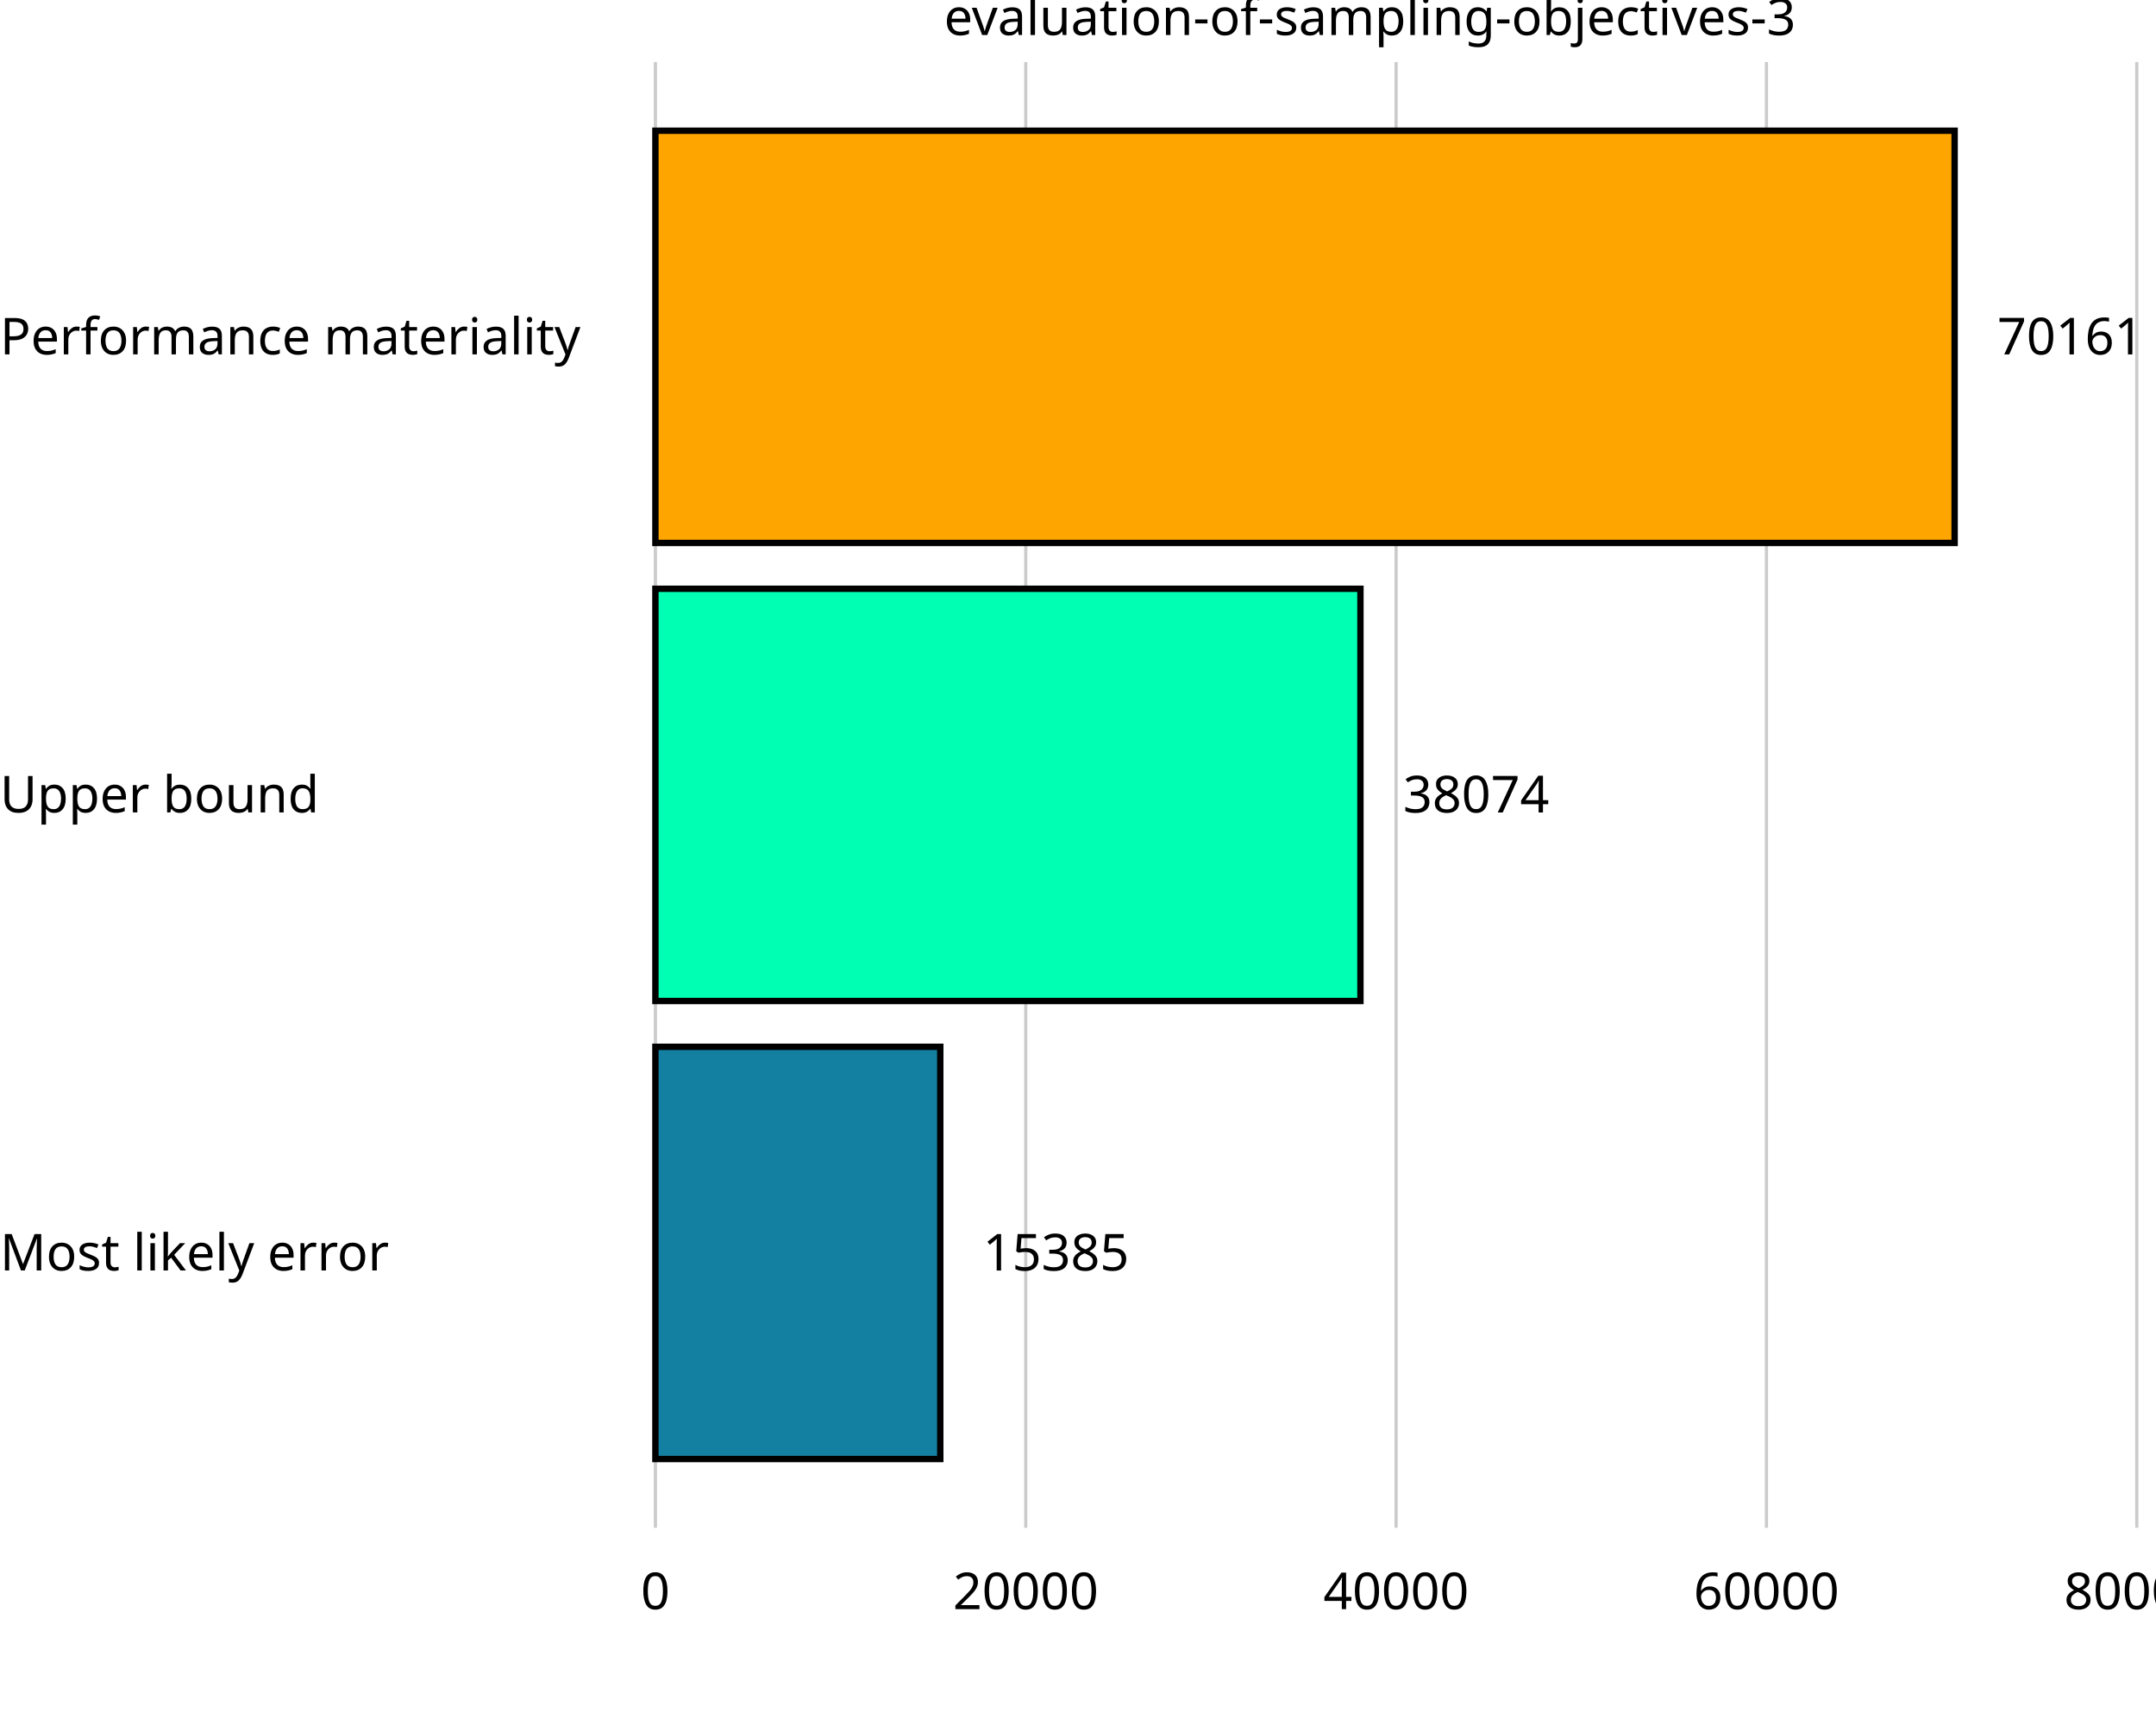
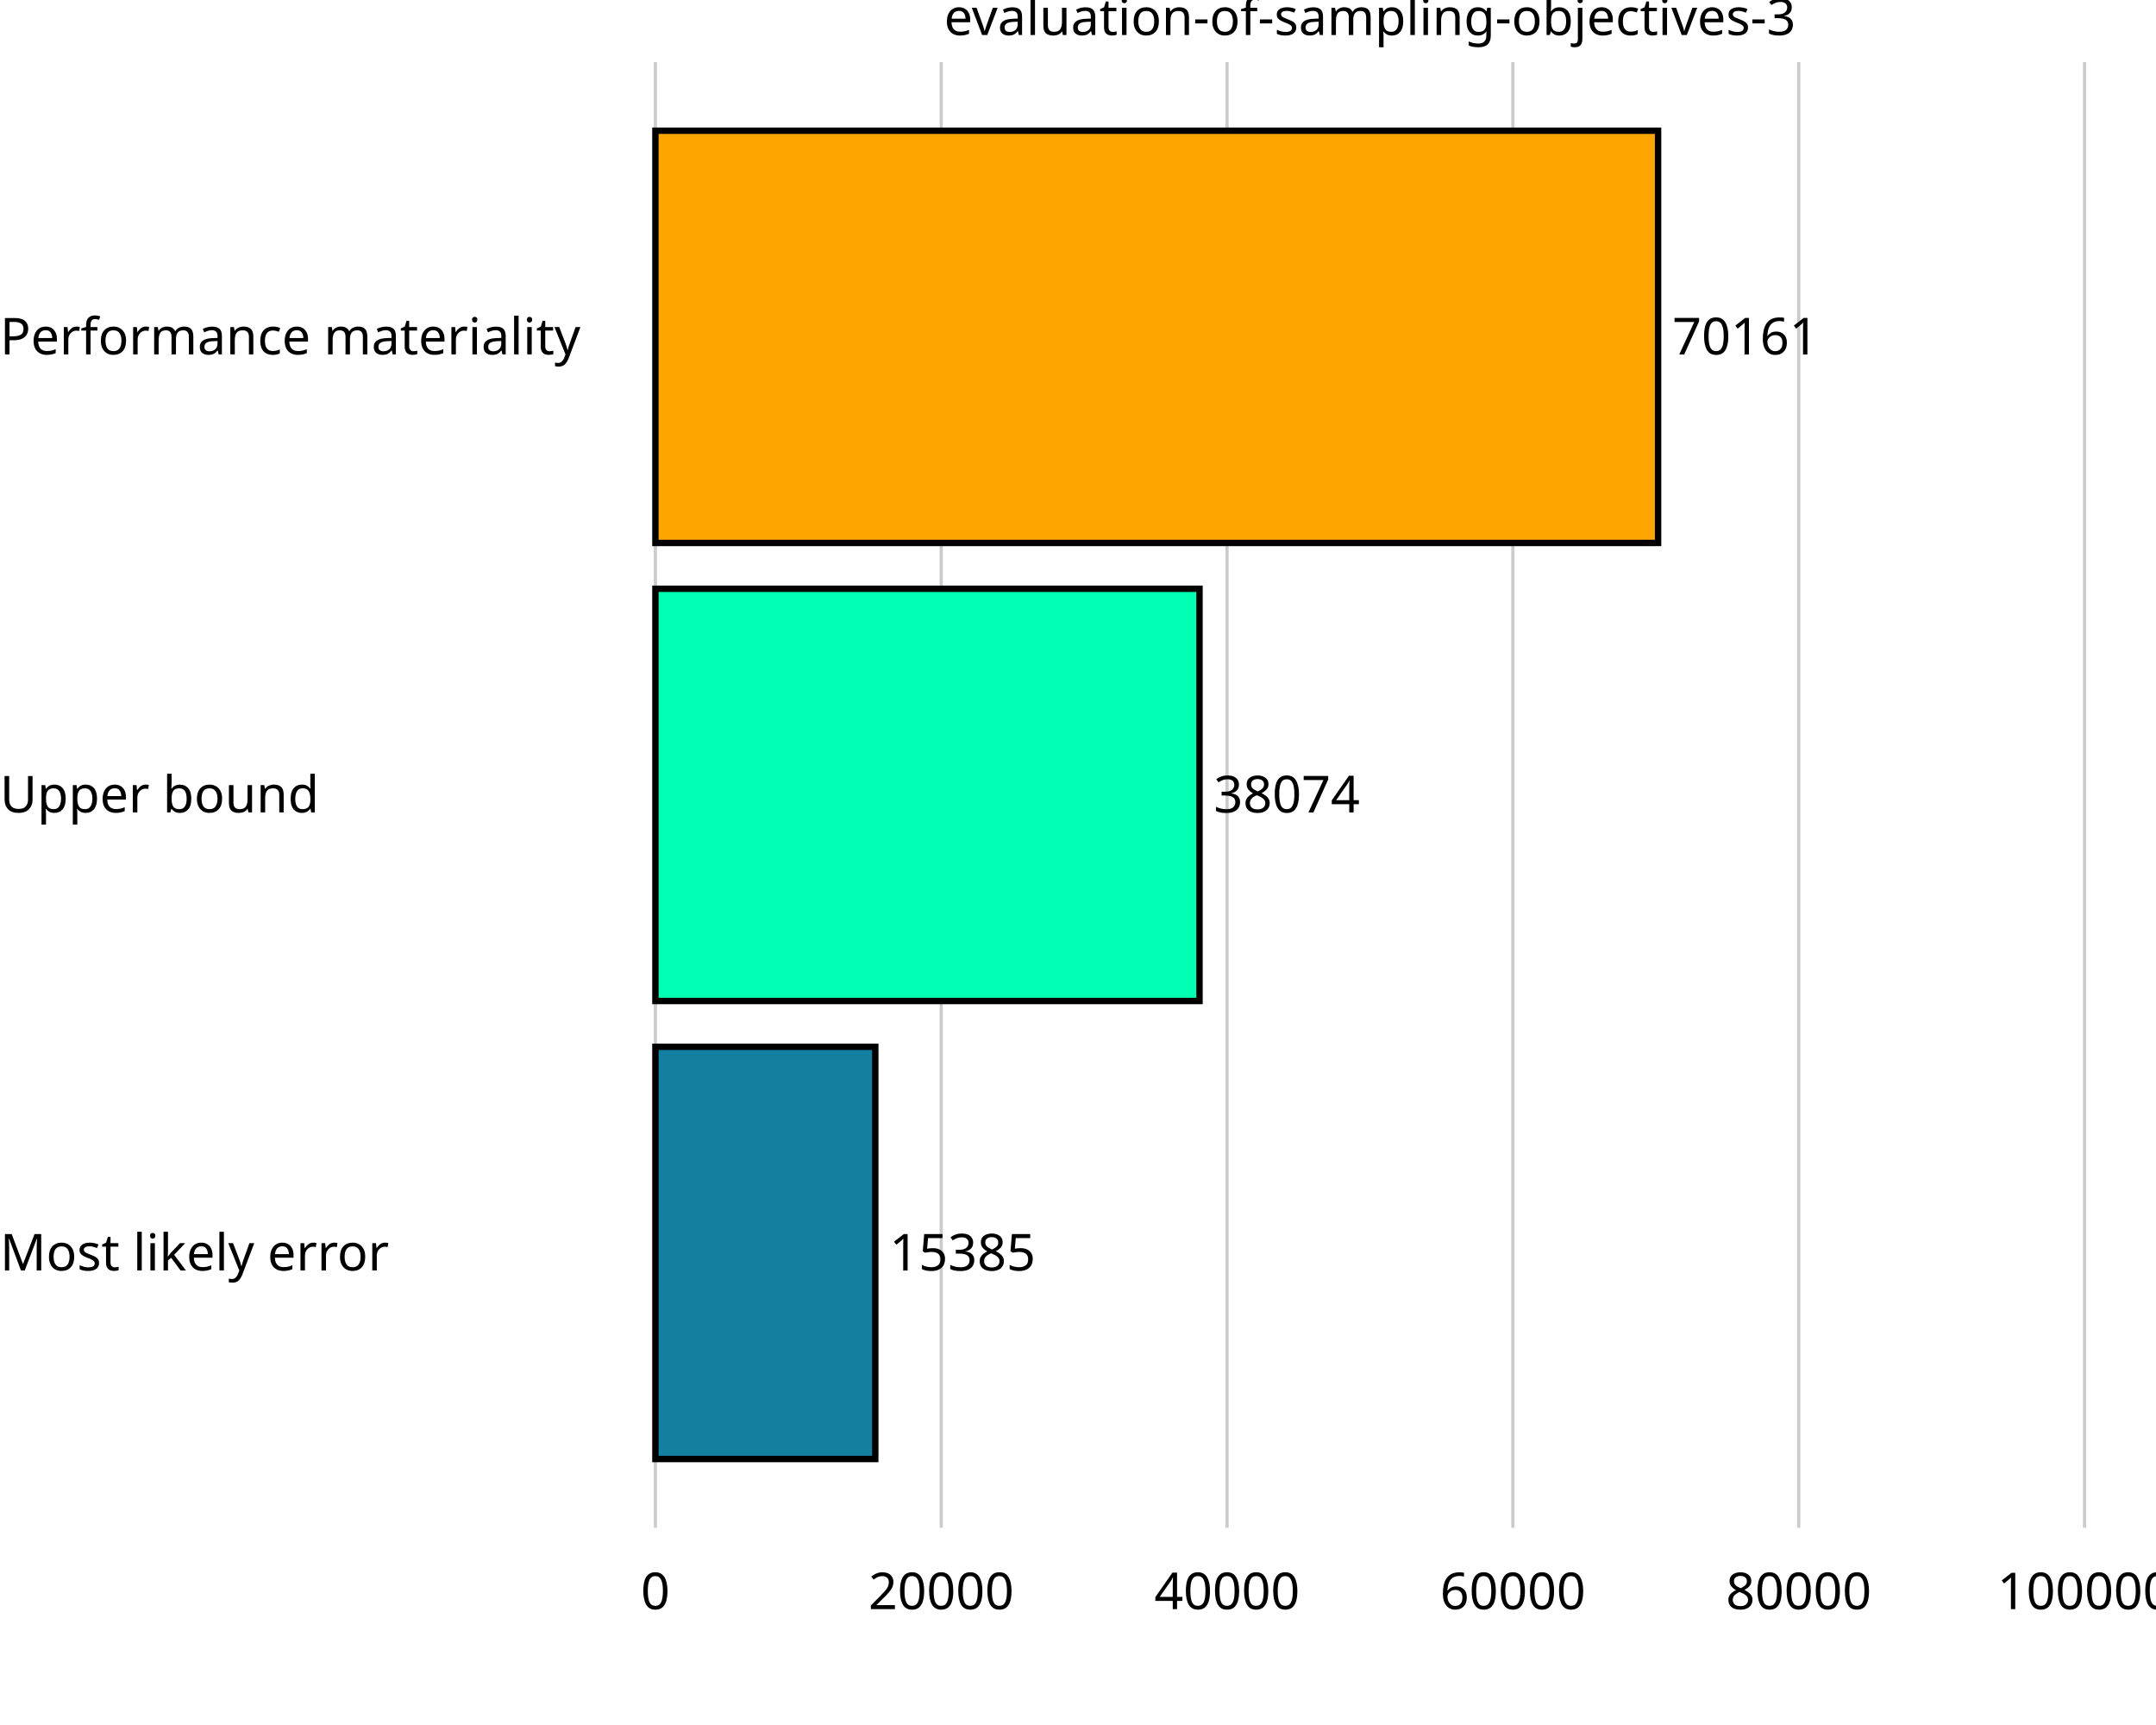
<svg xmlns="http://www.w3.org/2000/svg" class="svglite" data-engine-version="2.0" width="720.00pt" height="576.00pt" viewBox="0 0 720.00 576.00">
  <defs>
    <style type="text/css">
    .svglite line, .svglite polyline, .svglite polygon, .svglite path, .svglite rect, .svglite circle {
      fill: none;
      stroke: #000000;
      stroke-linecap: round;
      stroke-linejoin: round;
      stroke-miterlimit: 10.00;
    }
  </style>
  </defs>
  <rect width="100%" height="100%" style="stroke: none; fill: #FFFFFF;" />
  <defs>
    <clipPath id="cpMC4wMHw3MjAuMDB8MC4wMHw1NzYuMDA=">
      <rect x="0.00" y="0.00" width="720.00" height="576.00" />
    </clipPath>
  </defs>
  <g clip-path="url(#cpMC4wMHw3MjAuMDB8MC4wMHw1NzYuMDA=)">
    <rect x="0.00" y="0.00" width="720.00" height="576.00" style="stroke-width: 10.67; stroke: none;" />
  </g>
  <defs>
    <clipPath id="cpMTk1LjAxfDcyMC4wMHwyMC43MXw1MTAuMTQ=">
      <rect x="195.01" y="20.71" width="524.99" height="489.43" />
    </clipPath>
  </defs>
  <g clip-path="url(#cpMTk1LjAxfDcyMC4wMHwyMC43MXw1MTAuMTQ=)">
    <rect x="195.01" y="20.71" width="524.99" height="489.43" style="stroke-width: 10.67; stroke: none;" />
    <polyline points="218.87,510.14 218.87,20.71 " style="stroke-width: 1.07; stroke: #CBCBCB; stroke-linecap: butt;" />
-     <polyline points="342.55,510.14 342.55,20.71 " style="stroke-width: 1.07; stroke: #CBCBCB; stroke-linecap: butt;" />
-     <polyline points="466.23,510.14 466.23,20.71 " style="stroke-width: 1.07; stroke: #CBCBCB; stroke-linecap: butt;" />
-     <polyline points="589.91,510.14 589.91,20.71 " style="stroke-width: 1.07; stroke: #CBCBCB; stroke-linecap: butt;" />
-     <polyline points="713.59,510.14 713.59,20.71 " style="stroke-width: 1.07; stroke: #CBCBCB; stroke-linecap: butt;" />
-     <rect x="218.87" y="349.54" width="95.14" height="137.65" style="stroke-width: 2.13; stroke-linecap: square; stroke-linejoin: miter; fill: #1380A1;" />
-     <rect x="218.87" y="196.60" width="235.45" height="137.65" style="stroke-width: 2.13; stroke-linecap: square; stroke-linejoin: miter; fill: #00FFB3;" />
-     <rect x="218.87" y="43.65" width="433.88" height="137.65" style="stroke-width: 2.13; stroke-linecap: square; stroke-linejoin: miter; fill: #FFA500;" />
-     <text x="328.25" y="424.25" style="font-size: 17.07px; font-family: sans;" textLength="47.48px" lengthAdjust="spacingAndGlyphs">15385</text>
-     <text x="468.56" y="271.30" style="font-size: 17.07px; font-family: sans;" textLength="47.48px" lengthAdjust="spacingAndGlyphs">38074</text>
-     <text x="666.99" y="118.35" style="font-size: 17.07px; font-family: sans;" textLength="47.48px" lengthAdjust="spacingAndGlyphs">70161</text>
+     <polyline points="314.32,510.14 314.32,20.71 " style="stroke-width: 1.07; stroke: #CBCBCB; stroke-linecap: butt;" />
+     <polyline points="409.78,510.14 409.78,20.71 " style="stroke-width: 1.07; stroke: #CBCBCB; stroke-linecap: butt;" />
+     <polyline points="505.23,510.14 505.23,20.71 " style="stroke-width: 1.07; stroke: #CBCBCB; stroke-linecap: butt;" />
+     <polyline points="600.68,510.14 600.68,20.71 " style="stroke-width: 1.07; stroke: #CBCBCB; stroke-linecap: butt;" />
+     <polyline points="696.14,510.14 696.14,20.71 " style="stroke-width: 1.07; stroke: #CBCBCB; stroke-linecap: butt;" />
+     <rect x="218.87" y="349.54" width="73.43" height="137.65" style="stroke-width: 2.13; stroke-linecap: square; stroke-linejoin: miter; fill: #1380A1;" />
+     <rect x="218.87" y="196.60" width="181.71" height="137.65" style="stroke-width: 2.13; stroke-linecap: square; stroke-linejoin: miter; fill: #00FFB3;" />
+     <rect x="218.87" y="43.65" width="334.85" height="137.65" style="stroke-width: 2.13; stroke-linecap: square; stroke-linejoin: miter; fill: #FFA500;" />
+     <text x="297.04" y="424.25" style="font-size: 17.07px; font-family: sans;" textLength="47.48px" lengthAdjust="spacingAndGlyphs">15385</text>
+     <text x="405.33" y="271.30" style="font-size: 17.07px; font-family: sans;" textLength="47.48px" lengthAdjust="spacingAndGlyphs">38074</text>
+     <text x="558.47" y="118.35" style="font-size: 17.07px; font-family: sans;" textLength="47.48px" lengthAdjust="spacingAndGlyphs">70161</text>
    <rect x="195.01" y="20.71" width="524.99" height="489.43" style="stroke-width: 0.00; stroke: none;" />
  </g>
  <g clip-path="url(#cpMC4wMHw3MjAuMDB8MC4wMHw1NzYuMDA=)">
    <polyline points="195.01,510.14 195.01,20.71 " style="stroke-width: 0.00; stroke: none; stroke-linecap: butt;" />
    <text x="-0" y="424.22" style="font-size: 17.00px; font-family: sans;" textLength="119.98px" lengthAdjust="spacingAndGlyphs">Most likely error</text>
    <text x="-0" y="271.27" style="font-size: 17.00px; font-family: sans;" textLength="98.31px" lengthAdjust="spacingAndGlyphs">Upper bound</text>
    <text x="-0" y="118.33" style="font-size: 17.00px; font-family: sans;" textLength="179.53px" lengthAdjust="spacingAndGlyphs">Performance materiality</text>
    <polyline points="195.01,510.14 720.00,510.14 " style="stroke-width: 0.00; stroke: none; stroke-linecap: butt;" />
-     <text x="218.87" y="537.32" text-anchor="middle" style="font-size: 17.00px; font-family: sans;" textLength="28.35px" lengthAdjust="spacingAndGlyphs">    0</text>
-     <text x="342.55" y="537.32" text-anchor="middle" style="font-size: 17.00px; font-family: sans;" textLength="47.28px" lengthAdjust="spacingAndGlyphs">20000</text>
-     <text x="466.23" y="537.32" text-anchor="middle" style="font-size: 17.00px; font-family: sans;" textLength="47.28px" lengthAdjust="spacingAndGlyphs">40000</text>
-     <text x="589.91" y="537.32" text-anchor="middle" style="font-size: 17.00px; font-family: sans;" textLength="47.28px" lengthAdjust="spacingAndGlyphs">60000</text>
-     <text x="713.59" y="537.32" text-anchor="middle" style="font-size: 17.00px; font-family: sans;" textLength="47.28px" lengthAdjust="spacingAndGlyphs">80000</text>
+     <text x="218.87" y="537.32" text-anchor="middle" style="font-size: 17.00px; font-family: sans;" textLength="33.07px" lengthAdjust="spacingAndGlyphs">     0</text>
+     <text x="314.32" y="537.32" text-anchor="middle" style="font-size: 17.00px; font-family: sans;" textLength="52.00px" lengthAdjust="spacingAndGlyphs"> 20000</text>
+     <text x="409.78" y="537.32" text-anchor="middle" style="font-size: 17.00px; font-family: sans;" textLength="52.00px" lengthAdjust="spacingAndGlyphs"> 40000</text>
+     <text x="505.23" y="537.32" text-anchor="middle" style="font-size: 17.00px; font-family: sans;" textLength="52.00px" lengthAdjust="spacingAndGlyphs"> 60000</text>
+     <text x="600.68" y="537.32" text-anchor="middle" style="font-size: 17.00px; font-family: sans;" textLength="52.00px" lengthAdjust="spacingAndGlyphs"> 80000</text>
+     <text x="696.14" y="537.32" text-anchor="middle" style="font-size: 17.00px; font-family: sans;" textLength="56.73px" lengthAdjust="spacingAndGlyphs">100000</text>
    <text x="457.50" y="11.70" text-anchor="middle" style="font-size: 17.00px; font-family: sans;" textLength="267.44px" lengthAdjust="spacingAndGlyphs">evaluation-of-sampling-objectives-3</text>
  </g>
</svg>
